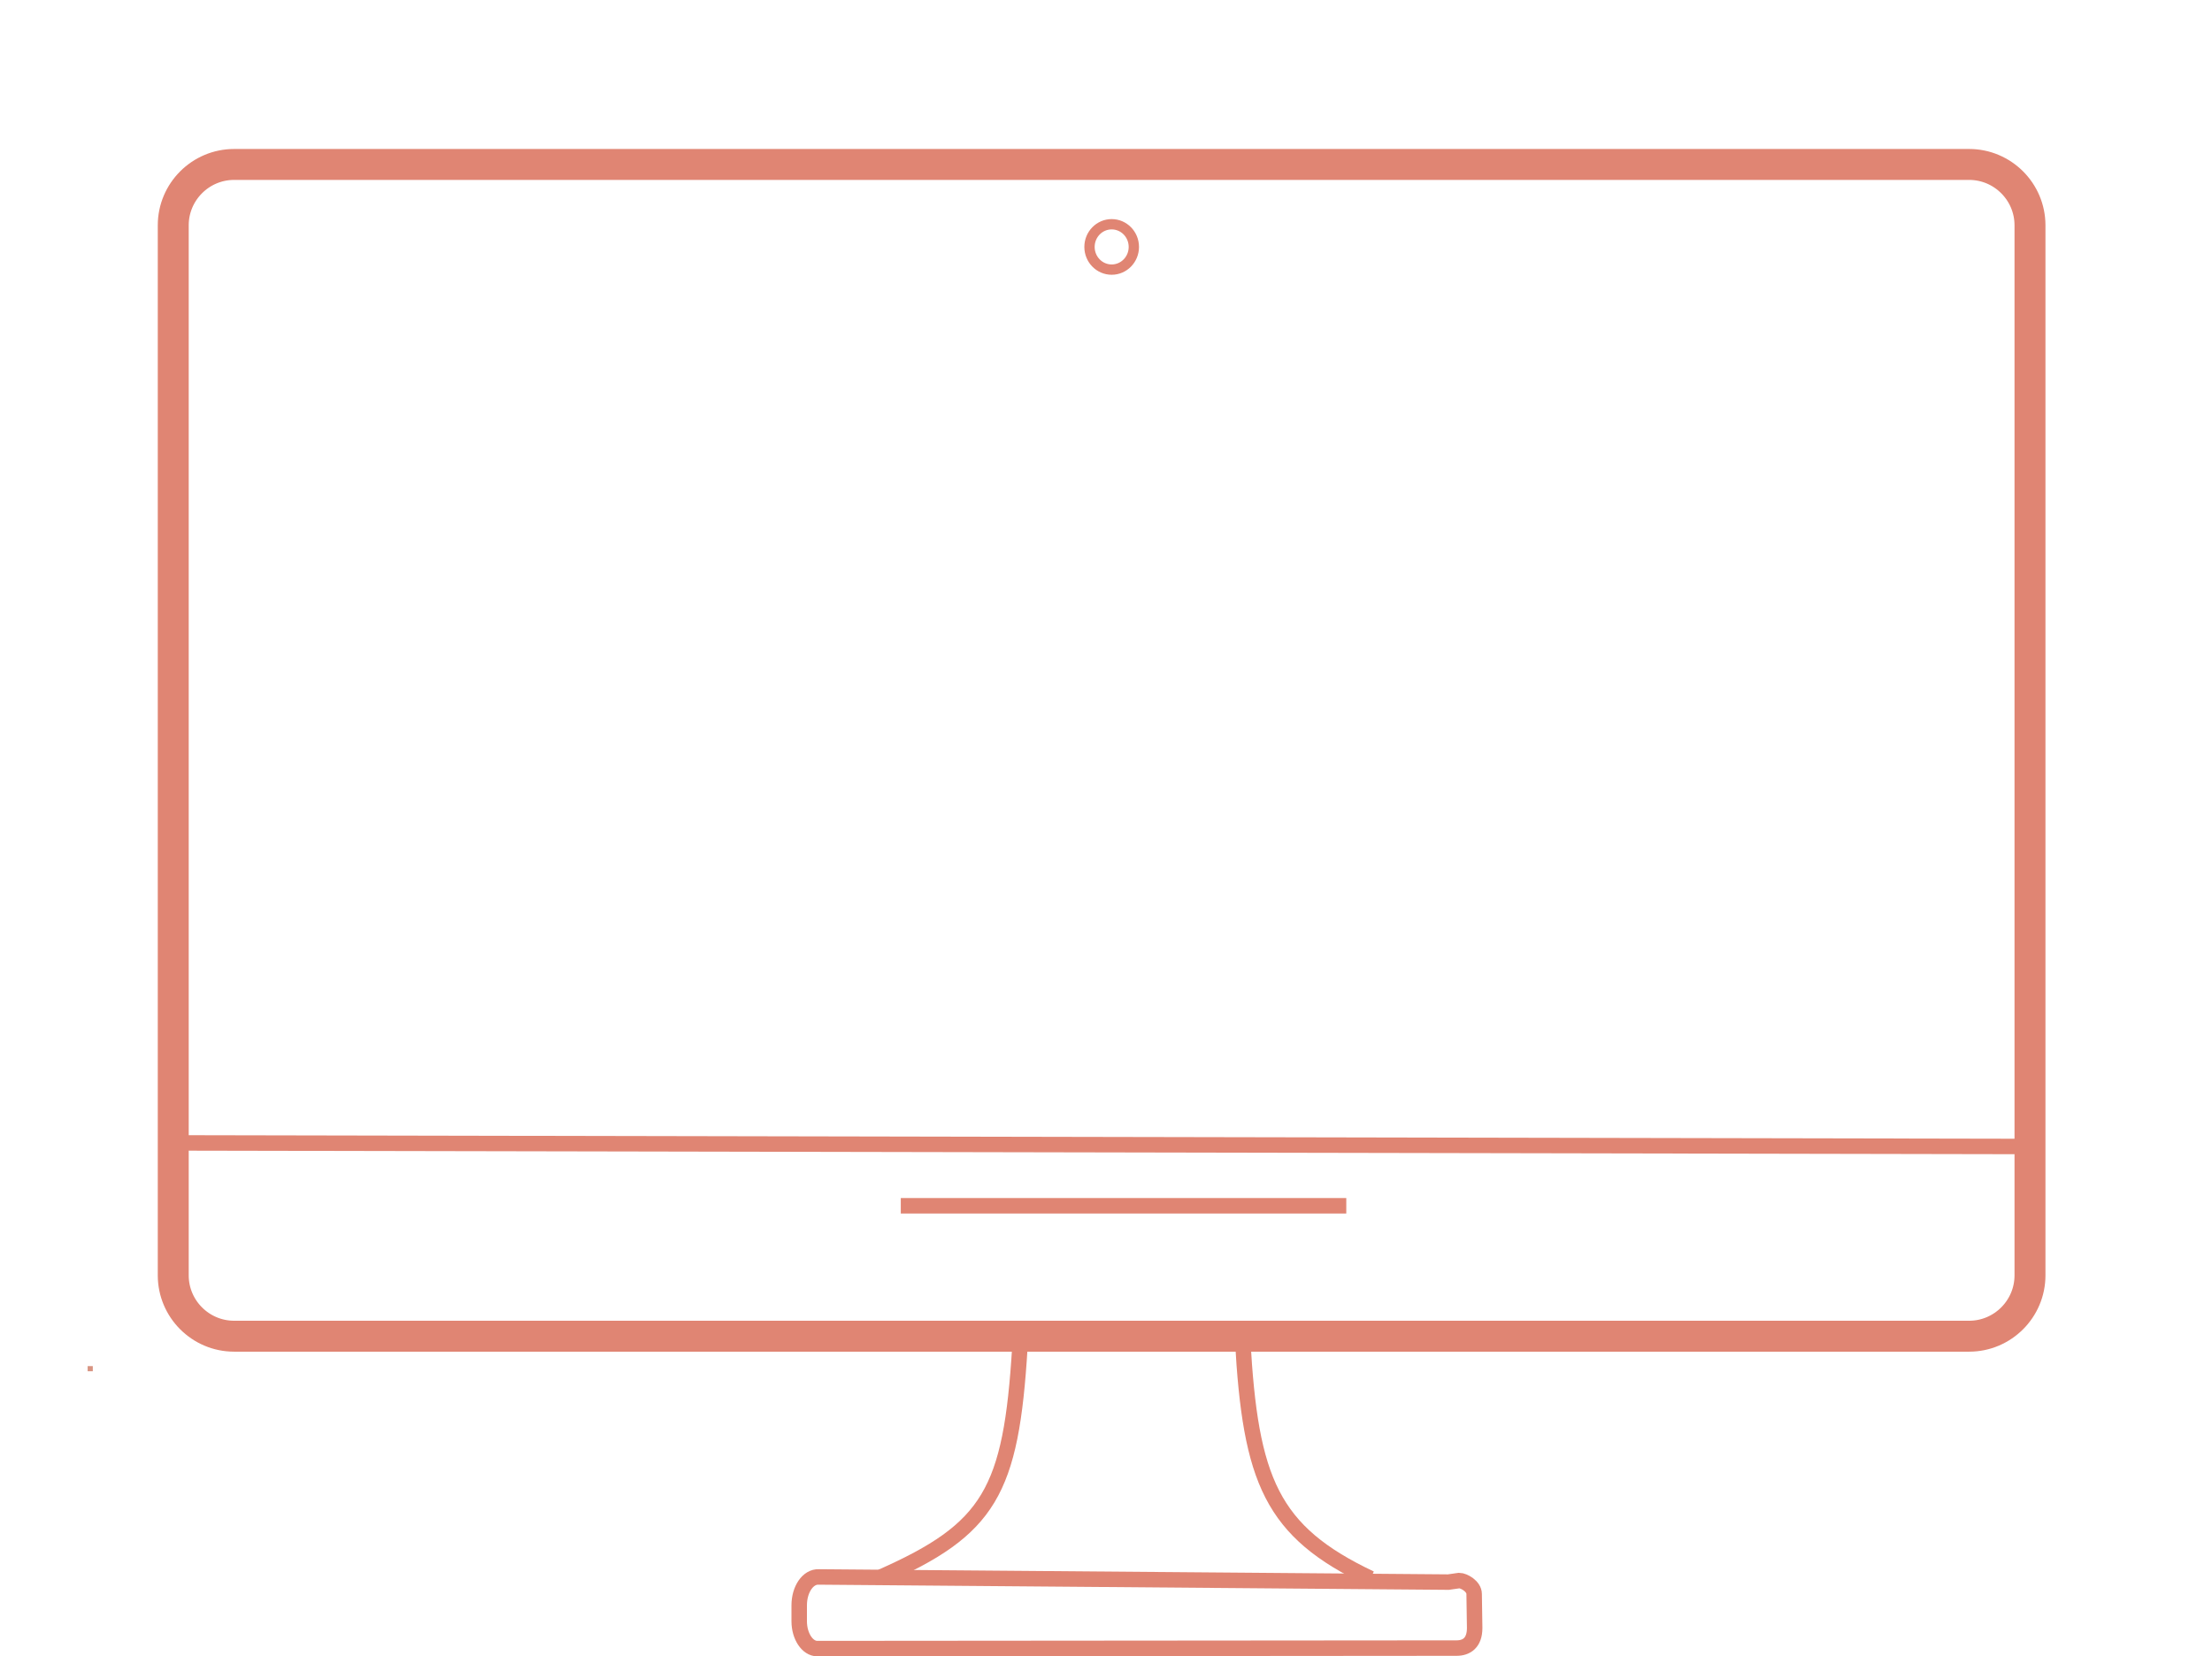
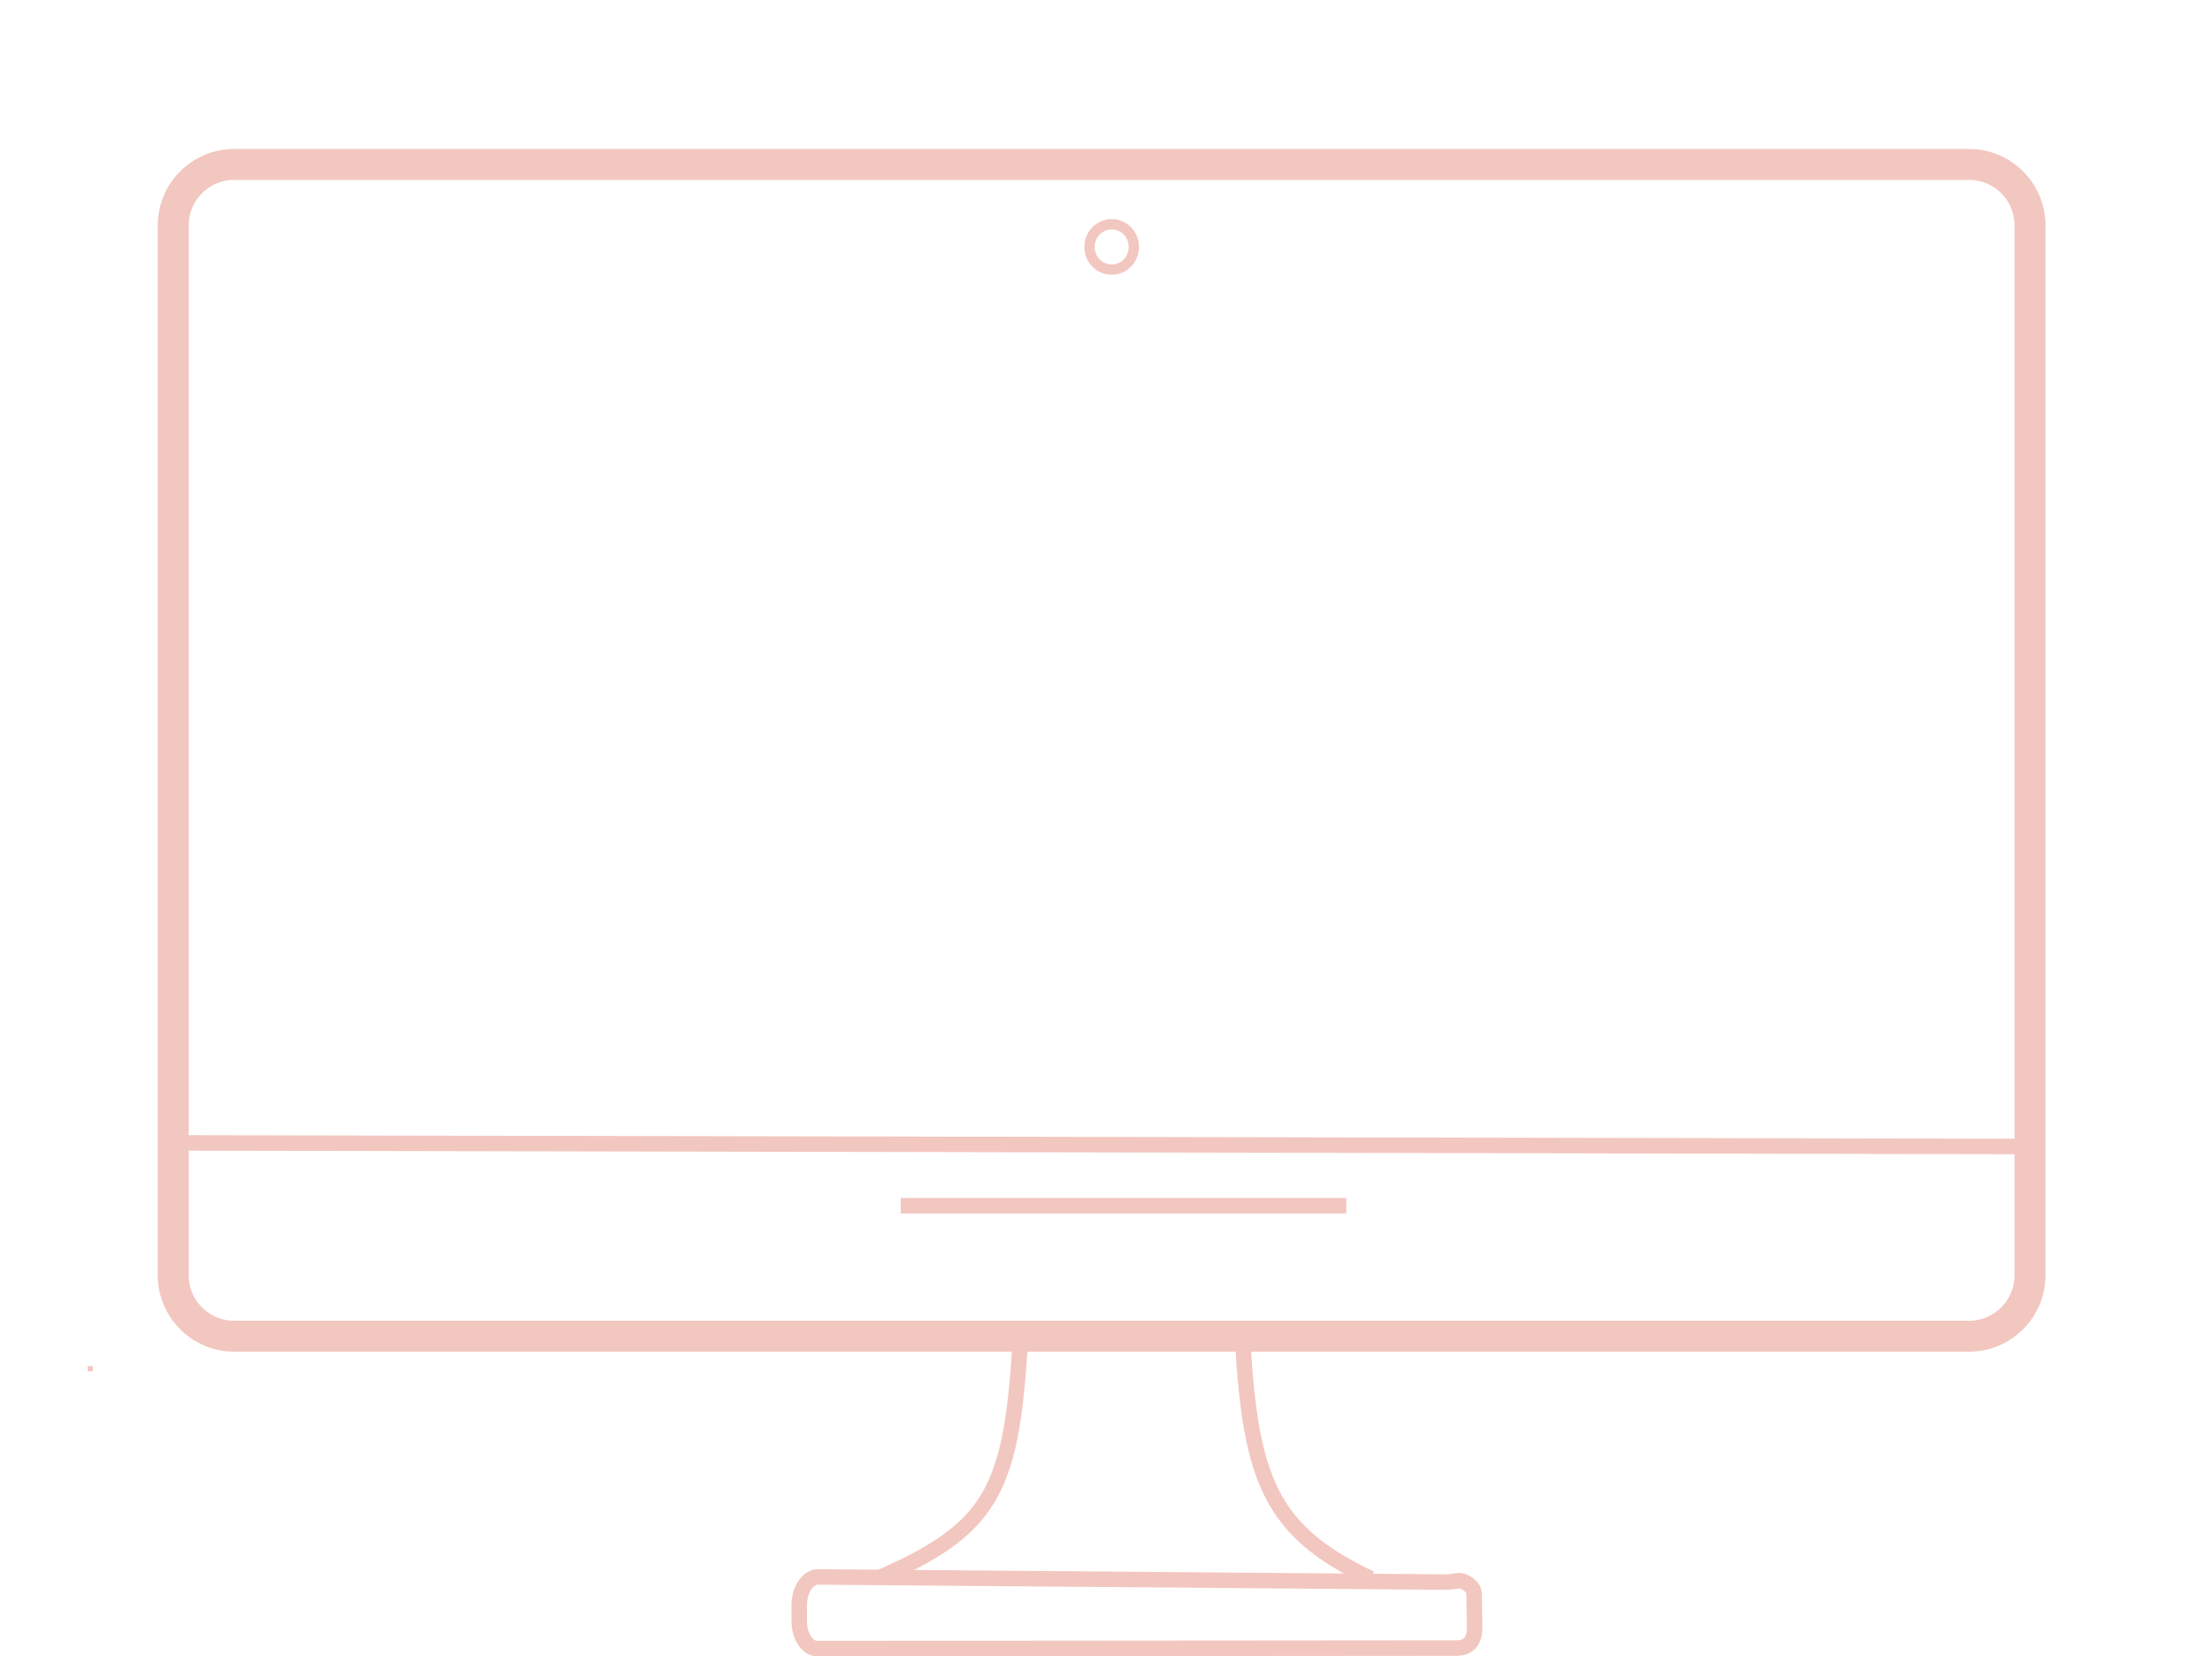
<svg xmlns="http://www.w3.org/2000/svg" version="1.1" id="Layer_1" x="0px" y="0px" viewBox="0 0 429 321.2" style="enable-background:new 0 0 429 321.2;" xml:space="preserve">
  <style type="text/css">
- 	.st0{fill:none;stroke:#E08573;stroke-width:6;stroke-miterlimit:10;}
- 	.st1{fill:none;stroke:#D89482;stroke-miterlimit:10;}
- 	.st2{fill:none;stroke:#E08573;stroke-width:2;stroke-miterlimit:10;}
- 	.st3{fill:none;stroke:#E08573;stroke-width:3;stroke-miterlimit:10;}
+ 	.st0{fill:none;stroke:#F2C7BF;stroke-width:6;stroke-miterlimit:10;}
+ 	.st1{fill:none;stroke:#F2C7BF;stroke-miterlimit:10;}
+ 	.st2{fill:none;stroke:#F2C7BF;stroke-width:2;stroke-miterlimit:10;}
+ 	.st3{fill:none;stroke:#F2C7BF;stroke-width:3;stroke-miterlimit:10;}
</style>
  <path class="st0" d="M45.4,31.9h336.5c6.5,0,11.8,5.3,11.8,11.8v203.7c0,6.5-5.3,11.8-11.8,11.8H45.4c-6.5,0-11.8-5.3-11.8-11.8  V43.7C33.6,37.2,38.9,31.9,45.4,31.9z" />
  <path class="st1" d="M17.5,266v-1" />
  <ellipse class="st2" cx="215.6" cy="47.9" rx="4.3" ry="4.4" />
  <line class="st3" x1="32.2" y1="221.7" x2="393.6" y2="222.4" />
  <path class="st3" d="M197.8,261.3c-1.7,28.1-5.9,35.3-26.9,44.6" />
  <path class="st3" d="M283,306.6c0.9,0,2.9,1.1,2.9,2.6l0.1,6.6c0,2.9-1.6,3.9-3.5,3.9l-124,0.1c-1.9,0-3.5-2.4-3.5-5.3v-3.1  c0-3.1,1.7-5.6,3.8-5.5l122.1,1L283,306.6z" />
  <path class="st3" d="M241,259.8c1.5,27.4,5.6,37.3,24.8,46.4" />
  <line class="st3" x1="174.7" y1="233.9" x2="261.1" y2="233.9" />
</svg>
